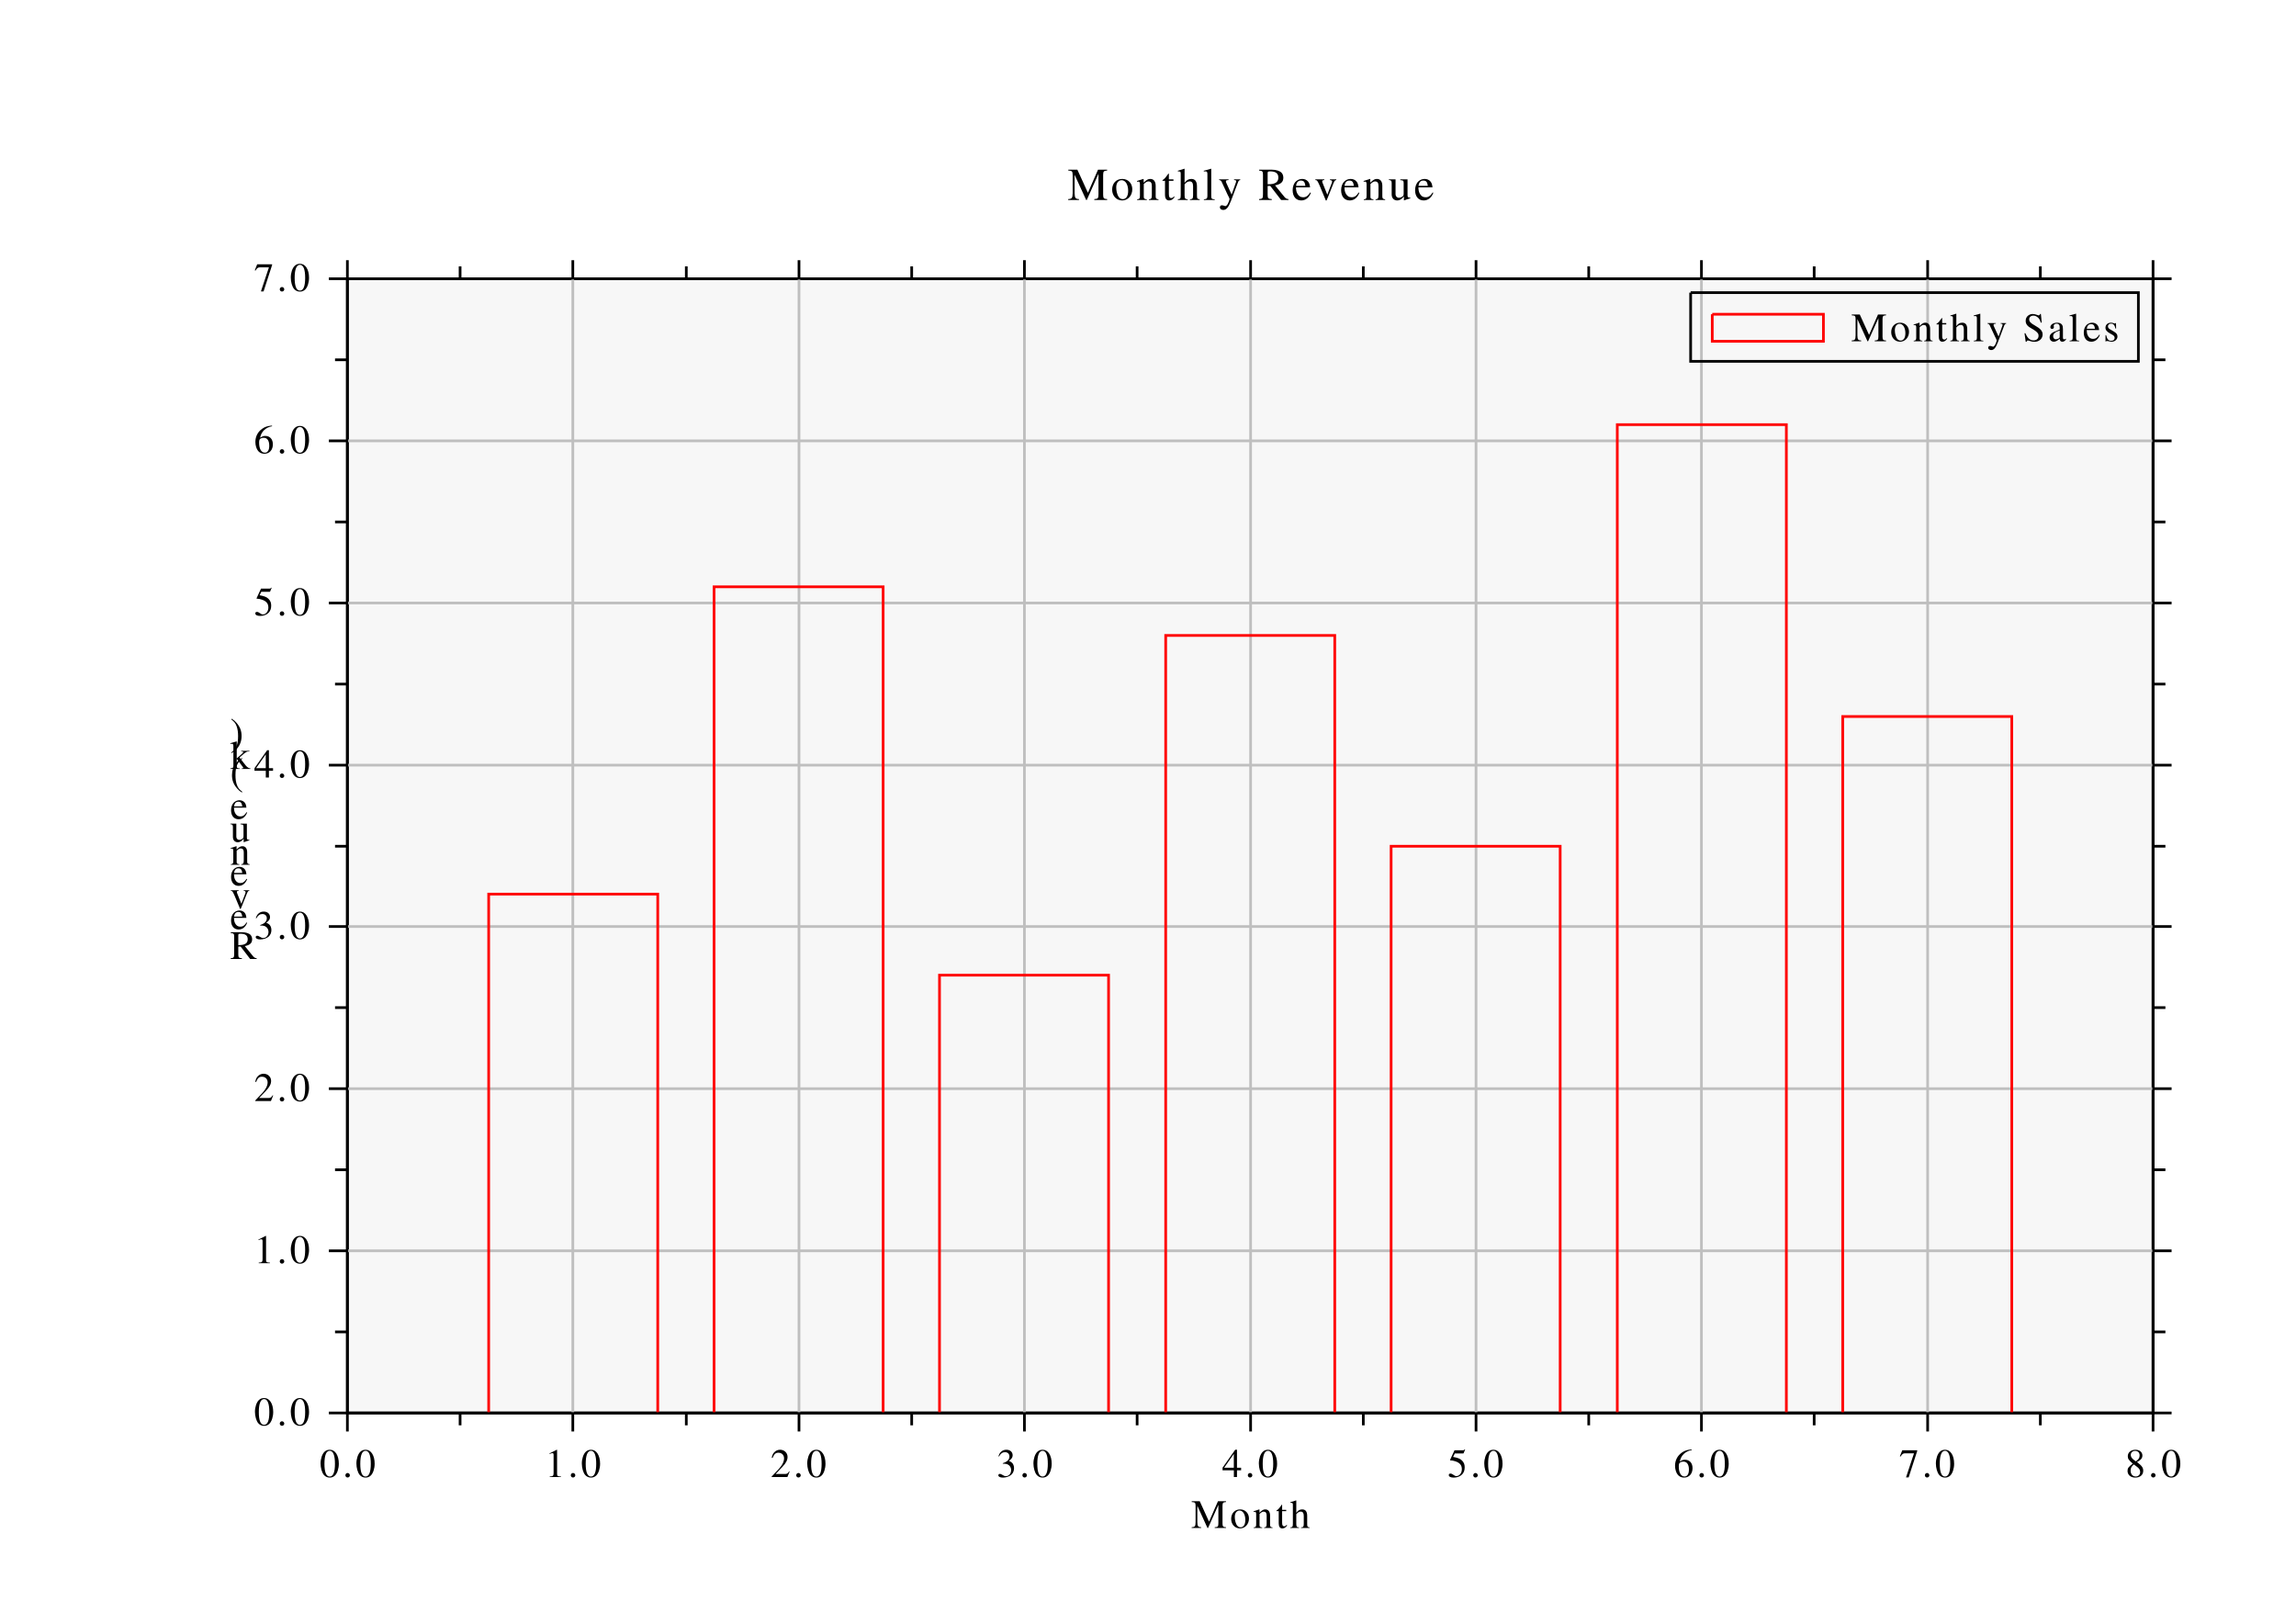
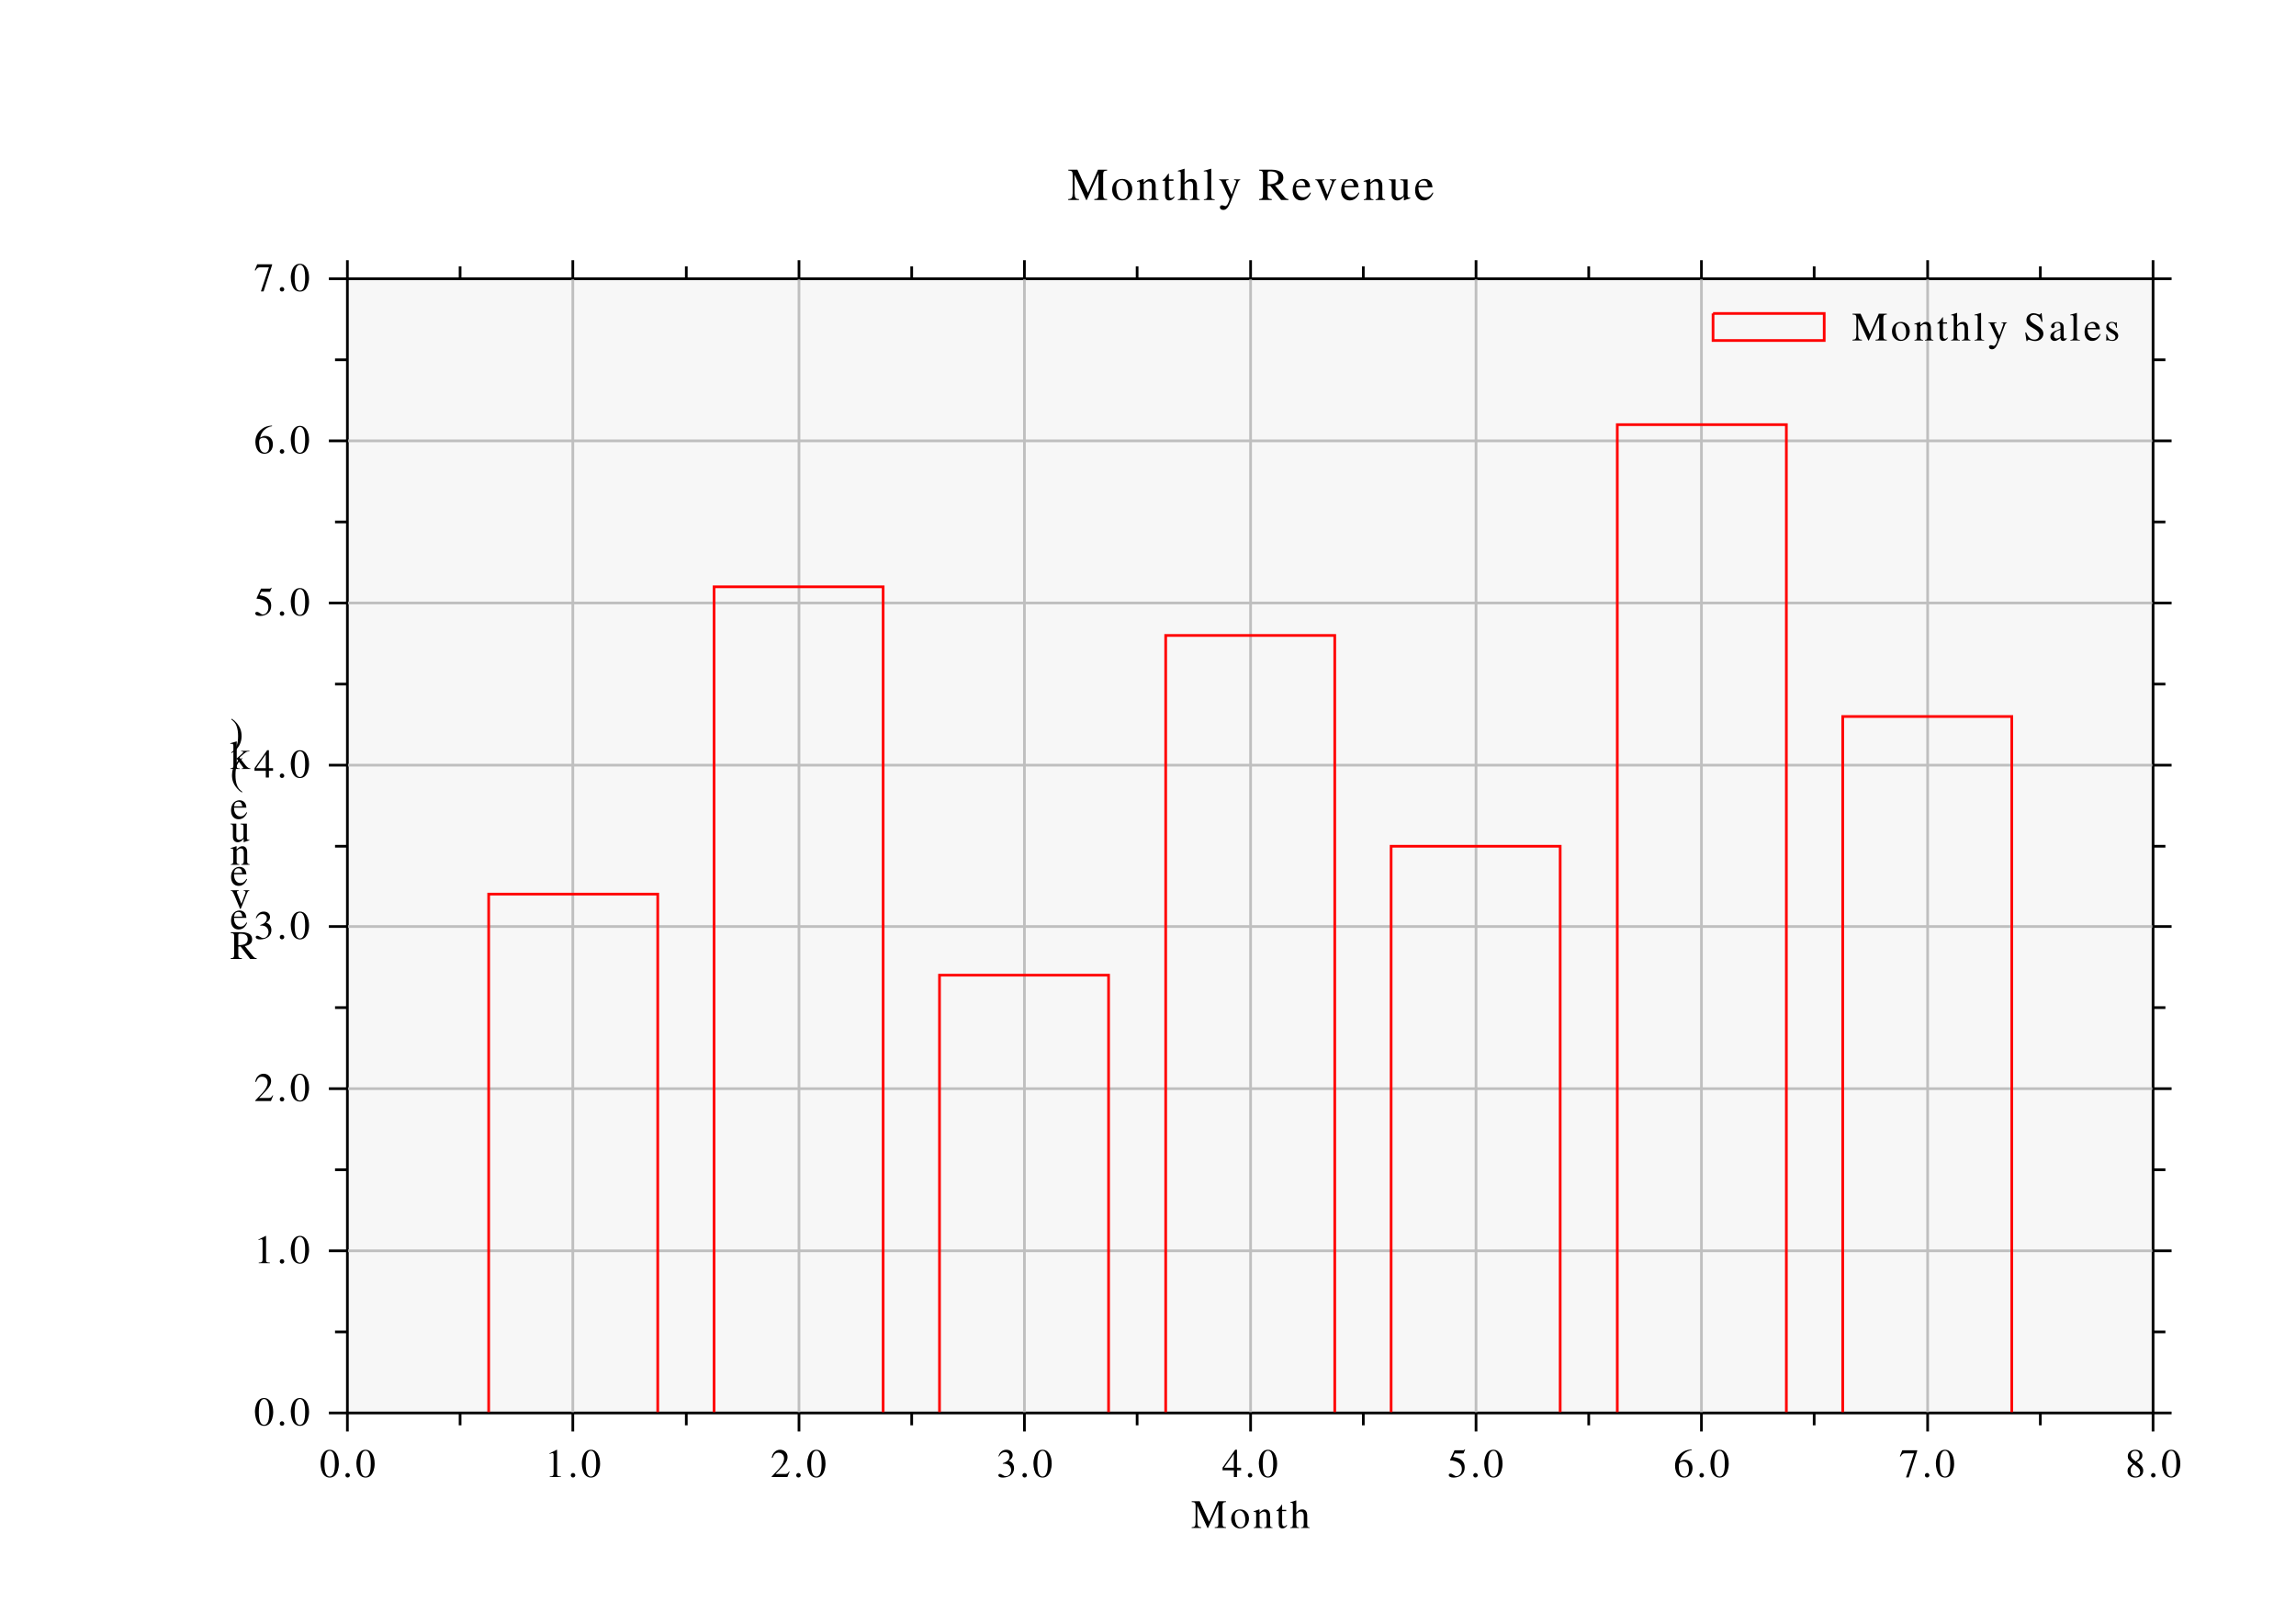
<svg xmlns="http://www.w3.org/2000/svg" width="853" height="603">
  <g fill="none" stroke="#000000" stroke-width="1.000">
    <rect x="129.06" y="103.54" width="671.83" height="422.31" fill="#f7f7f7" stroke="none" />
  </g>
  <g fill="none" stroke="#000000" stroke-width="1.000">
    <line x1="129.06" y1="524.85" x2="799.89" y2="524.85" />
    <line x1="129.06" y1="531.73" x2="129.06" y2="524.85" />
    <line x1="170.93" y1="524.85" x2="170.93" y2="529.44" />
    <line x1="212.81" y1="531.73" x2="212.81" y2="524.85" />
    <line x1="254.97" y1="524.85" x2="254.97" y2="529.44" />
    <line x1="296.84" y1="531.73" x2="296.84" y2="524.85" />
    <line x1="338.71" y1="524.85" x2="338.71" y2="529.44" />
    <line x1="380.59" y1="531.73" x2="380.59" y2="524.85" />
    <line x1="422.46" y1="524.85" x2="422.46" y2="529.44" />
    <line x1="464.62" y1="531.73" x2="464.62" y2="524.85" />
    <line x1="506.49" y1="524.85" x2="506.49" y2="529.44" />
    <line x1="548.37" y1="531.73" x2="548.37" y2="524.85" />
    <line x1="590.24" y1="524.85" x2="590.24" y2="529.44" />
    <line x1="632.11" y1="531.73" x2="632.11" y2="524.85" />
    <line x1="673.99" y1="524.85" x2="673.99" y2="529.44" />
    <line x1="716.15" y1="531.73" x2="716.15" y2="524.85" />
    <line x1="758.02" y1="524.85" x2="758.02" y2="529.44" />
  </g>
  <g font-family="Times" font-weight="normal" font-style="normal" font-size="15" stroke="none" fill="#000000">
    <text x="118.74" y="548.65">0</text>
    <text x="127.27" y="548.65">.</text>
    <text x="132.05" y="548.65">0</text>
    <text x="202.48" y="548.65">1</text>
    <text x="211.01" y="548.65">.</text>
    <text x="215.80" y="548.65">0</text>
    <text x="286.23" y="548.65">2</text>
    <text x="294.76" y="548.65">.</text>
    <text x="299.54" y="548.65">0</text>
    <text x="370.26" y="548.65">3</text>
    <text x="378.79" y="548.65">.</text>
    <text x="383.58" y="548.65">0</text>
    <text x="454.01" y="548.65">4</text>
    <text x="462.54" y="548.65">.</text>
    <text x="467.32" y="548.65">0</text>
    <text x="537.76" y="548.65">5</text>
    <text x="546.29" y="548.65">.</text>
    <text x="551.07" y="548.65">0</text>
    <text x="621.79" y="548.65">6</text>
    <text x="630.32" y="548.65">.</text>
    <text x="635.10" y="548.65">0</text>
    <text x="705.54" y="548.65">7</text>
    <text x="714.07" y="548.65">.</text>
    <text x="718.85" y="548.65">0</text>
    <text x="789.57" y="548.65">8</text>
    <text x="798.10" y="548.65">.</text>
    <text x="802.88" y="548.65">0</text>
  </g>
  <g font-family="Times" font-weight="normal" font-style="normal" font-size="15" stroke="none" fill="#000000">
    <text x="442.54" y="567.58">M</text>
    <text x="456.96" y="567.58">o</text>
    <text x="465.49" y="567.58">n</text>
    <text x="474.02" y="567.58">t</text>
    <text x="479.23" y="567.58">h</text>
  </g>
  <g fill="none" stroke="#000000" stroke-width="1.000">
    <line x1="799.89" y1="531.73" x2="799.89" y2="524.85" />
    <line x1="129.06" y1="524.85" x2="129.06" y2="103.54" />
    <line x1="129.06" y1="524.85" x2="122.18" y2="524.85" />
    <line x1="124.47" y1="494.74" x2="129.06" y2="494.74" />
    <line x1="129.06" y1="464.62" x2="122.18" y2="464.62" />
    <line x1="124.47" y1="434.51" x2="129.06" y2="434.51" />
    <line x1="129.06" y1="404.39" x2="122.18" y2="404.39" />
    <line x1="124.47" y1="374.28" x2="129.06" y2="374.28" />
    <line x1="129.06" y1="344.16" x2="122.18" y2="344.16" />
    <line x1="124.47" y1="314.34" x2="129.06" y2="314.34" />
    <line x1="129.06" y1="284.22" x2="122.18" y2="284.22" />
    <line x1="124.47" y1="254.11" x2="129.06" y2="254.11" />
    <line x1="129.06" y1="223.99" x2="122.18" y2="223.99" />
    <line x1="124.47" y1="193.88" x2="129.06" y2="193.88" />
    <line x1="129.06" y1="163.76" x2="122.18" y2="163.76" />
    <line x1="124.47" y1="133.65" x2="129.06" y2="133.65" />
  </g>
  <g font-family="Times" font-weight="normal" font-style="normal" font-size="15" stroke="none" fill="#000000">
    <text x="94.36" y="529.44">0</text>
    <text x="102.89" y="529.44">.</text>
    <text x="107.67" y="529.44">0</text>
    <text x="94.36" y="469.21">1</text>
    <text x="102.89" y="469.21">.</text>
    <text x="107.67" y="469.21">0</text>
    <text x="94.36" y="408.98">2</text>
    <text x="102.89" y="408.98">.</text>
    <text x="107.67" y="408.98">0</text>
    <text x="94.36" y="348.75">3</text>
    <text x="102.89" y="348.75">.</text>
    <text x="107.67" y="348.75">0</text>
    <text x="94.36" y="288.81">4</text>
    <text x="102.89" y="288.81">.</text>
    <text x="107.67" y="288.81">0</text>
    <text x="94.36" y="228.58">5</text>
    <text x="102.89" y="228.58">.</text>
    <text x="107.67" y="228.58">0</text>
    <text x="94.36" y="168.35">6</text>
    <text x="102.89" y="168.35">.</text>
    <text x="107.67" y="168.35">0</text>
    <text x="94.36" y="108.12">7</text>
    <text x="102.89" y="108.12">.</text>
    <text x="107.67" y="108.12">0</text>
  </g>
  <g font-family="Times" font-weight="normal" font-style="normal" font-size="15" stroke="none" fill="#000000">
    <text x="85.47" y="356.21" rotate="-90">R</text>
    <text x="85.47" y="345.11" rotate="-90">e</text>
    <text x="85.47" y="337.43" rotate="-90">v</text>
    <text x="85.47" y="328.90" rotate="-90">e</text>
    <text x="85.47" y="321.23" rotate="-90">n</text>
    <text x="85.47" y="312.70" rotate="-90">u</text>
    <text x="85.47" y="304.16" rotate="-90">e</text>
    <text x="85.47" y="296.49" rotate="-90"> </text>
    <text x="85.47" y="291.71" rotate="-90">(</text>
    <text x="85.47" y="285.64" rotate="-90">k</text>
    <text x="85.47" y="277.11" rotate="-90">)</text>
  </g>
  <g fill="none" stroke="#000000" stroke-width="1.000">
    <line x1="129.06" y1="103.54" x2="122.18" y2="103.54" />
    <line x1="129.06" y1="103.54" x2="799.89" y2="103.54" />
    <line x1="129.06" y1="96.65" x2="129.06" y2="103.54" />
    <line x1="170.93" y1="103.54" x2="170.93" y2="98.95" />
    <line x1="212.81" y1="96.65" x2="212.81" y2="103.54" />
    <line x1="254.97" y1="103.54" x2="254.97" y2="98.95" />
    <line x1="296.84" y1="96.65" x2="296.84" y2="103.54" />
    <line x1="338.71" y1="103.54" x2="338.71" y2="98.95" />
    <line x1="380.59" y1="96.65" x2="380.59" y2="103.54" />
    <line x1="422.46" y1="103.54" x2="422.46" y2="98.95" />
    <line x1="464.62" y1="96.65" x2="464.62" y2="103.54" />
    <line x1="506.49" y1="103.54" x2="506.49" y2="98.95" />
    <line x1="548.37" y1="96.65" x2="548.37" y2="103.54" />
    <line x1="590.24" y1="103.54" x2="590.24" y2="98.95" />
    <line x1="632.11" y1="96.65" x2="632.11" y2="103.54" />
    <line x1="673.99" y1="103.54" x2="673.99" y2="98.95" />
    <line x1="716.15" y1="96.65" x2="716.15" y2="103.54" />
    <line x1="758.02" y1="103.54" x2="758.02" y2="98.95" />
    <line x1="799.89" y1="96.65" x2="799.89" y2="103.54" />
    <line x1="799.89" y1="524.85" x2="799.89" y2="103.54" />
    <line x1="799.89" y1="524.85" x2="806.78" y2="524.85" />
    <line x1="804.48" y1="494.74" x2="799.89" y2="494.74" />
    <line x1="799.89" y1="464.62" x2="806.78" y2="464.62" />
    <line x1="804.48" y1="434.51" x2="799.89" y2="434.51" />
    <line x1="799.89" y1="404.39" x2="806.78" y2="404.39" />
    <line x1="804.48" y1="374.28" x2="799.89" y2="374.28" />
    <line x1="799.89" y1="344.16" x2="806.78" y2="344.16" />
    <line x1="804.48" y1="314.34" x2="799.89" y2="314.34" />
    <line x1="799.89" y1="284.22" x2="806.78" y2="284.22" />
    <line x1="804.48" y1="254.11" x2="799.89" y2="254.11" />
    <line x1="799.89" y1="223.99" x2="806.78" y2="223.99" />
    <line x1="804.48" y1="193.88" x2="799.89" y2="193.88" />
    <line x1="799.89" y1="163.76" x2="806.78" y2="163.76" />
    <line x1="804.48" y1="133.65" x2="799.89" y2="133.65" />
    <line x1="799.89" y1="103.54" x2="806.78" y2="103.54" />
-     <polyline points="  129.06, 103.54 799.89, 103.54 799.89, 524.85 129.06, 524.85 129.06, 103.54" />
  </g>
  <g fill="none" stroke="#bfbfbf" stroke-width="1.000">
    <line x1="212.81" y1="524.56" x2="212.81" y2="103.82" />
    <line x1="296.84" y1="103.82" x2="296.84" y2="524.56" />
    <line x1="380.59" y1="524.56" x2="380.59" y2="103.82" />
    <line x1="464.62" y1="103.82" x2="464.62" y2="524.56" />
    <line x1="548.37" y1="524.56" x2="548.37" y2="103.82" />
    <line x1="632.11" y1="103.82" x2="632.11" y2="524.56" />
    <line x1="716.15" y1="524.56" x2="716.15" y2="103.82" />
    <line x1="799.61" y1="464.62" x2="129.35" y2="464.62" />
    <line x1="129.35" y1="404.39" x2="799.61" y2="404.39" />
    <line x1="799.61" y1="344.16" x2="129.35" y2="344.16" />
    <line x1="129.35" y1="284.22" x2="799.61" y2="284.22" />
    <line x1="799.61" y1="223.99" x2="129.35" y2="223.99" />
    <line x1="129.35" y1="163.76" x2="799.61" y2="163.76" />
  </g>
  <g fill="none" stroke="#ff0000" stroke-width="1.000">
    <polyline points="  244.36, 524.56 244.36, 332.12 181.55, 332.12 181.55, 524.56" />
    <polyline points="  328.10, 524.56 328.10, 217.97 265.29, 217.97 265.29, 524.56" />
    <polyline points="  411.85, 524.56 411.85, 362.23 349.04, 362.23 349.04, 524.56" />
    <polyline points="  495.88, 524.56 495.88, 236.04 433.07, 236.04 433.07, 524.56" />
    <polyline points="  579.63, 524.56 579.63, 314.34 516.82, 314.34 516.82, 524.56" />
    <polyline points="  663.66, 524.56 663.66, 157.74 600.85, 157.74 600.85, 524.56" />
    <polyline points="  747.41, 524.56 747.41, 266.15 684.60, 266.15 684.60, 524.56" />
  </g>
-   <g fill="none" stroke="#000000" stroke-width="1.000">
-     <polyline points="  628.10, 108.70 794.44, 108.70 794.44, 134.22 628.10, 134.22 628.10, 108.70" />
-   </g>
  <g fill="none" stroke="#ff0000" stroke-width="1.000">
-     <polyline points="  636.13, 116.73 677.43, 116.73 677.43, 126.77 636.13, 126.77 636.13, 116.73" />
-   </g>
-   <g font-family="Times" font-weight="normal" font-style="normal" font-size="15" stroke="none" fill="#000000">
-     <text x="687.75" y="126.77">M</text>
-     <text x="702.18" y="126.77">o</text>
-     <text x="710.71" y="126.77">n</text>
-     <text x="719.24" y="126.77">t</text>
-     <text x="724.45" y="126.77">h</text>
-     <text x="732.98" y="126.77">l</text>
-     <text x="738.19" y="126.77">y</text>
-     <text x="746.72" y="126.77"> </text>
-     <text x="751.51" y="126.77">S</text>
-     <text x="760.90" y="126.77">a</text>
-     <text x="768.57" y="126.77">l</text>
-     <text x="773.78" y="126.77">e</text>
-     <text x="781.45" y="126.77">s</text>
+     <polyline points="  636.42, 116.44 677.72, 116.44 677.72, 126.48 636.42, 126.48 636.42, 116.44" />
+   </g>
+   <g font-family="Times" font-weight="normal" font-style="normal" font-size="15" stroke="none" fill="#000000">
+     <text x="688.04" y="126.48">M</text>
+     <text x="702.46" y="126.48">o</text>
+     <text x="711.00" y="126.48">n</text>
+     <text x="719.53" y="126.48">t</text>
+     <text x="724.74" y="126.48">h</text>
+     <text x="733.27" y="126.48">l</text>
+     <text x="738.48" y="126.48">y</text>
+     <text x="747.01" y="126.48"> </text>
+     <text x="751.79" y="126.48">S</text>
+     <text x="761.18" y="126.48">a</text>
+     <text x="768.86" y="126.48">l</text>
+     <text x="774.07" y="126.48">e</text>
+     <text x="781.74" y="126.48">s</text>
  </g>
  <g font-family="Times" font-weight="normal" font-style="normal" font-size="17" stroke="none" fill="#000000">
    <text x="396.65" y="74.28">M</text>
    <text x="412.68" y="74.28">o</text>
    <text x="422.15" y="74.28">n</text>
    <text x="431.63" y="74.28">t</text>
    <text x="437.42" y="74.28">h</text>
    <text x="446.90" y="74.28">l</text>
    <text x="452.69" y="74.28">y</text>
    <text x="462.17" y="74.28"> </text>
    <text x="467.48" y="74.28">R</text>
    <text x="479.82" y="74.28">e</text>
    <text x="488.35" y="74.28">v</text>
    <text x="497.83" y="74.28">e</text>
    <text x="506.35" y="74.28">n</text>
    <text x="515.83" y="74.28">u</text>
    <text x="525.31" y="74.28">e</text>
  </g>
</svg>
